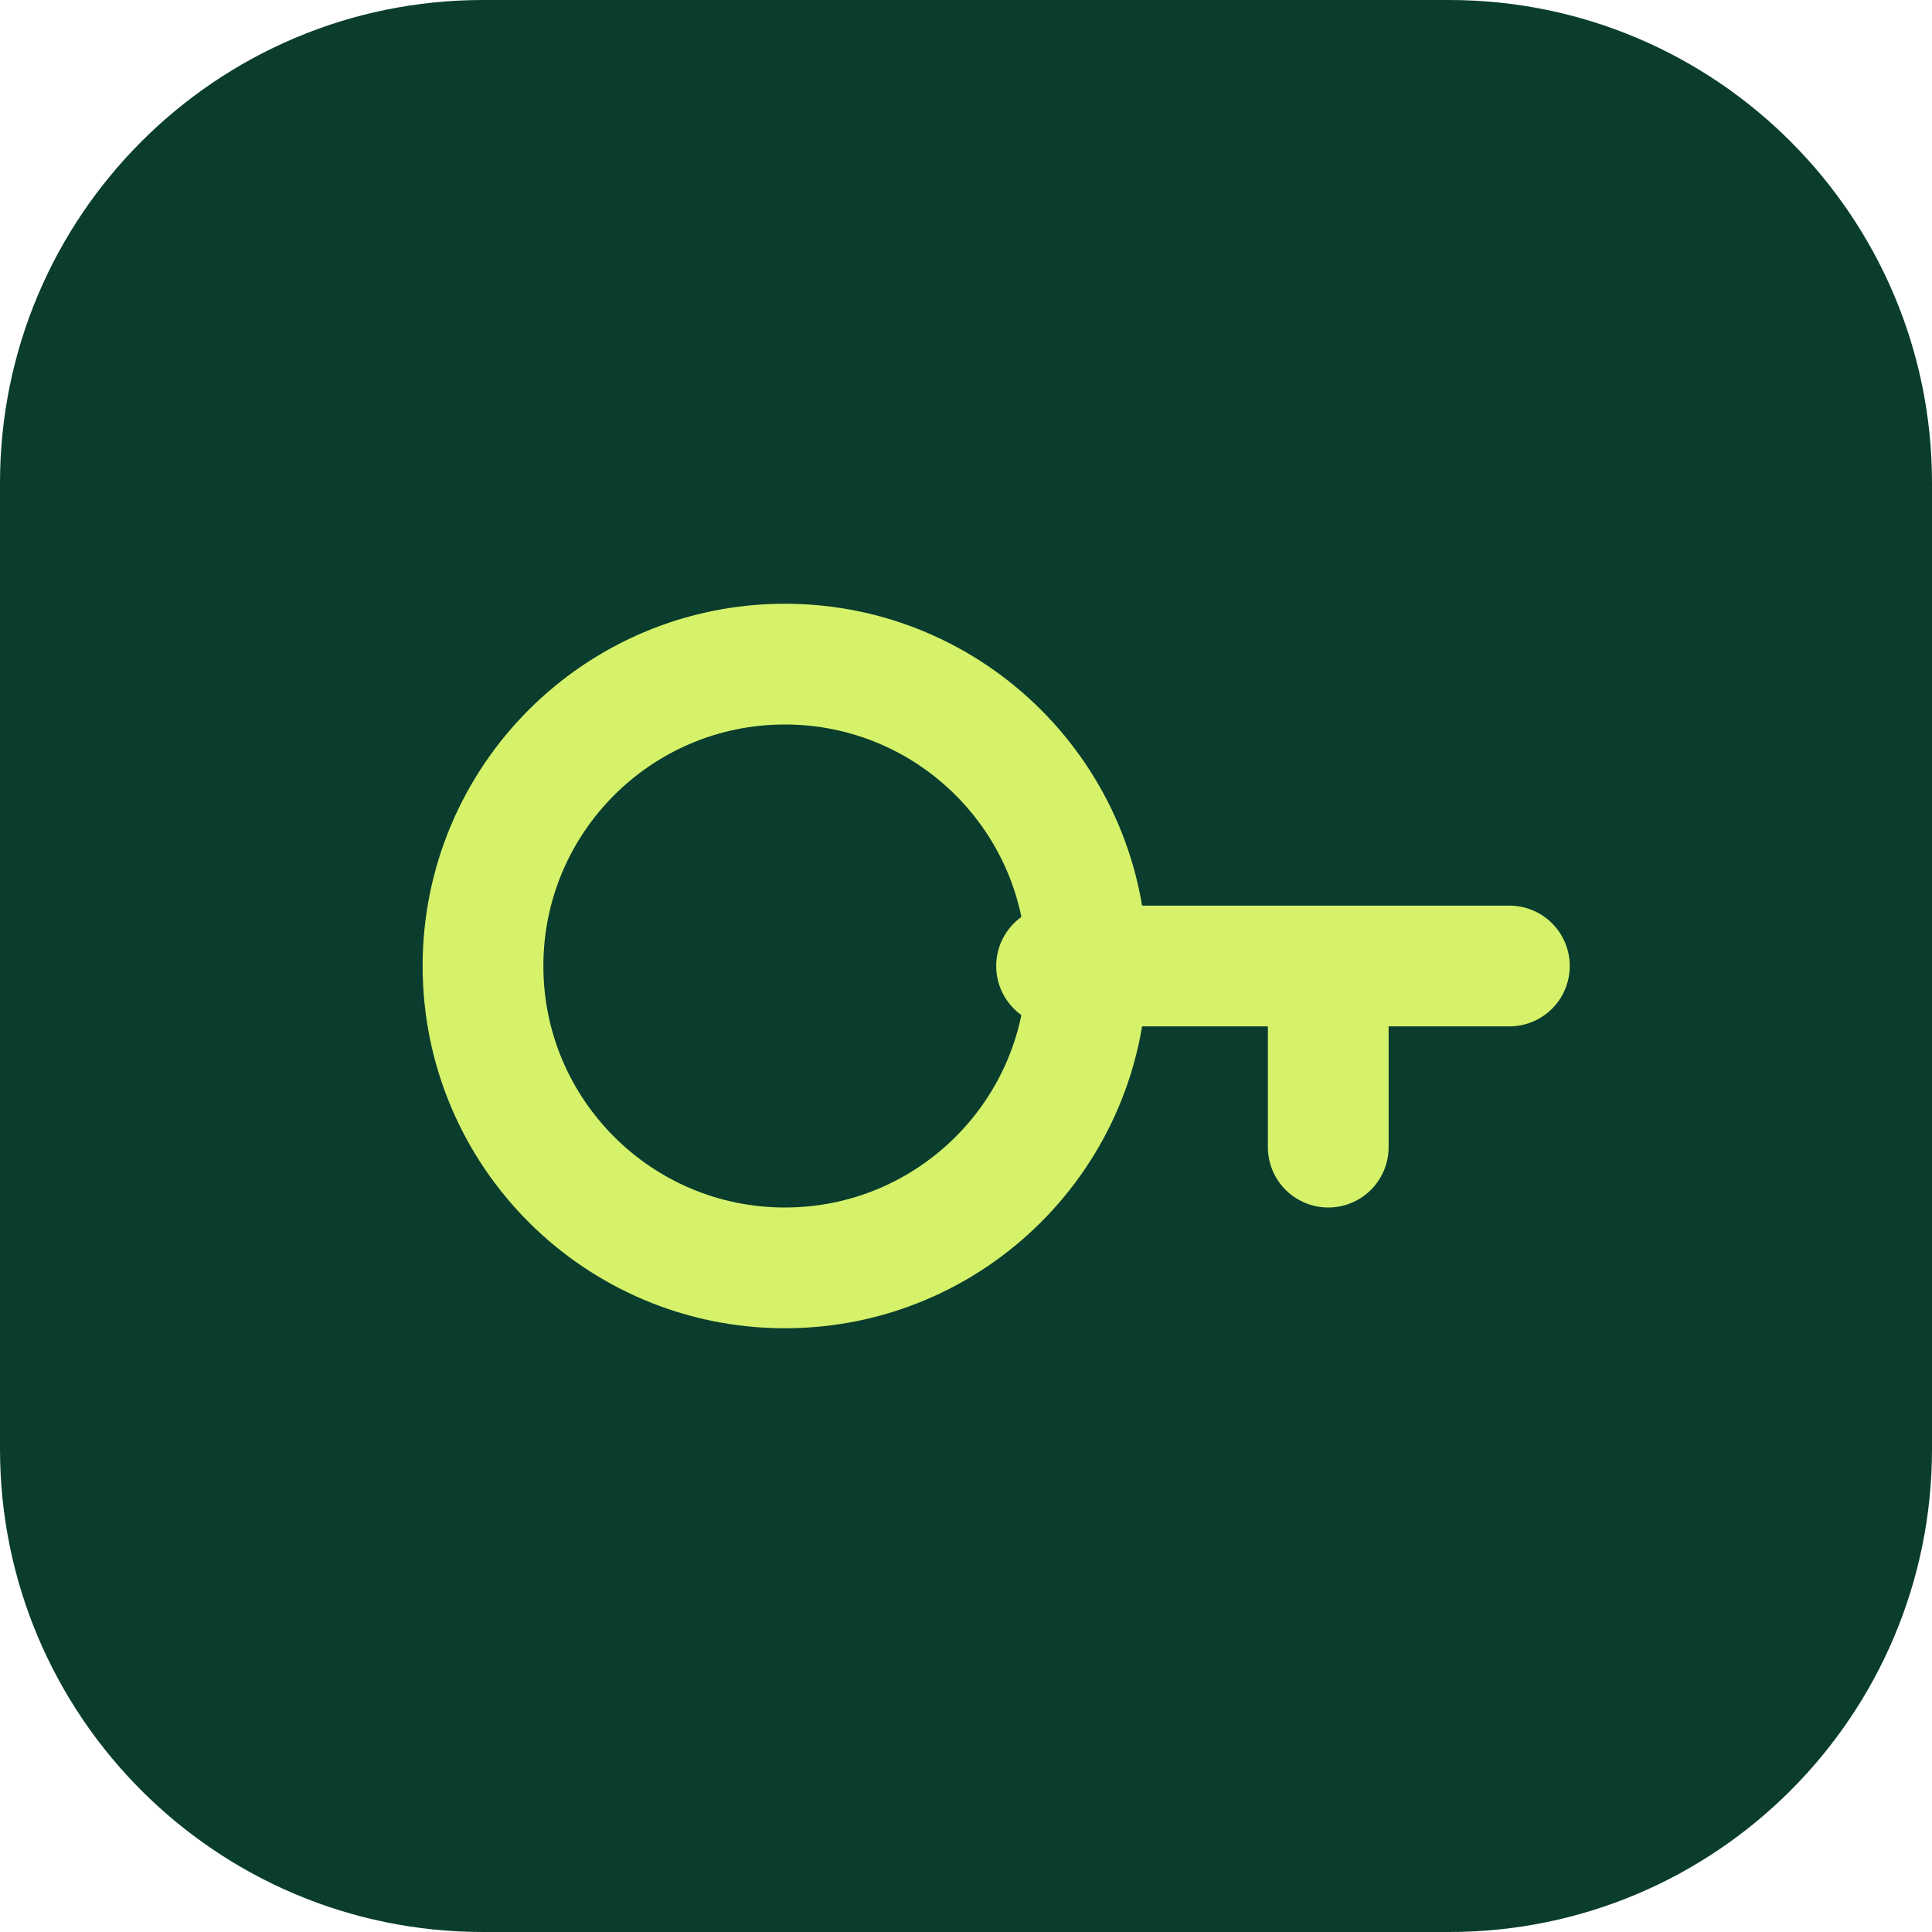
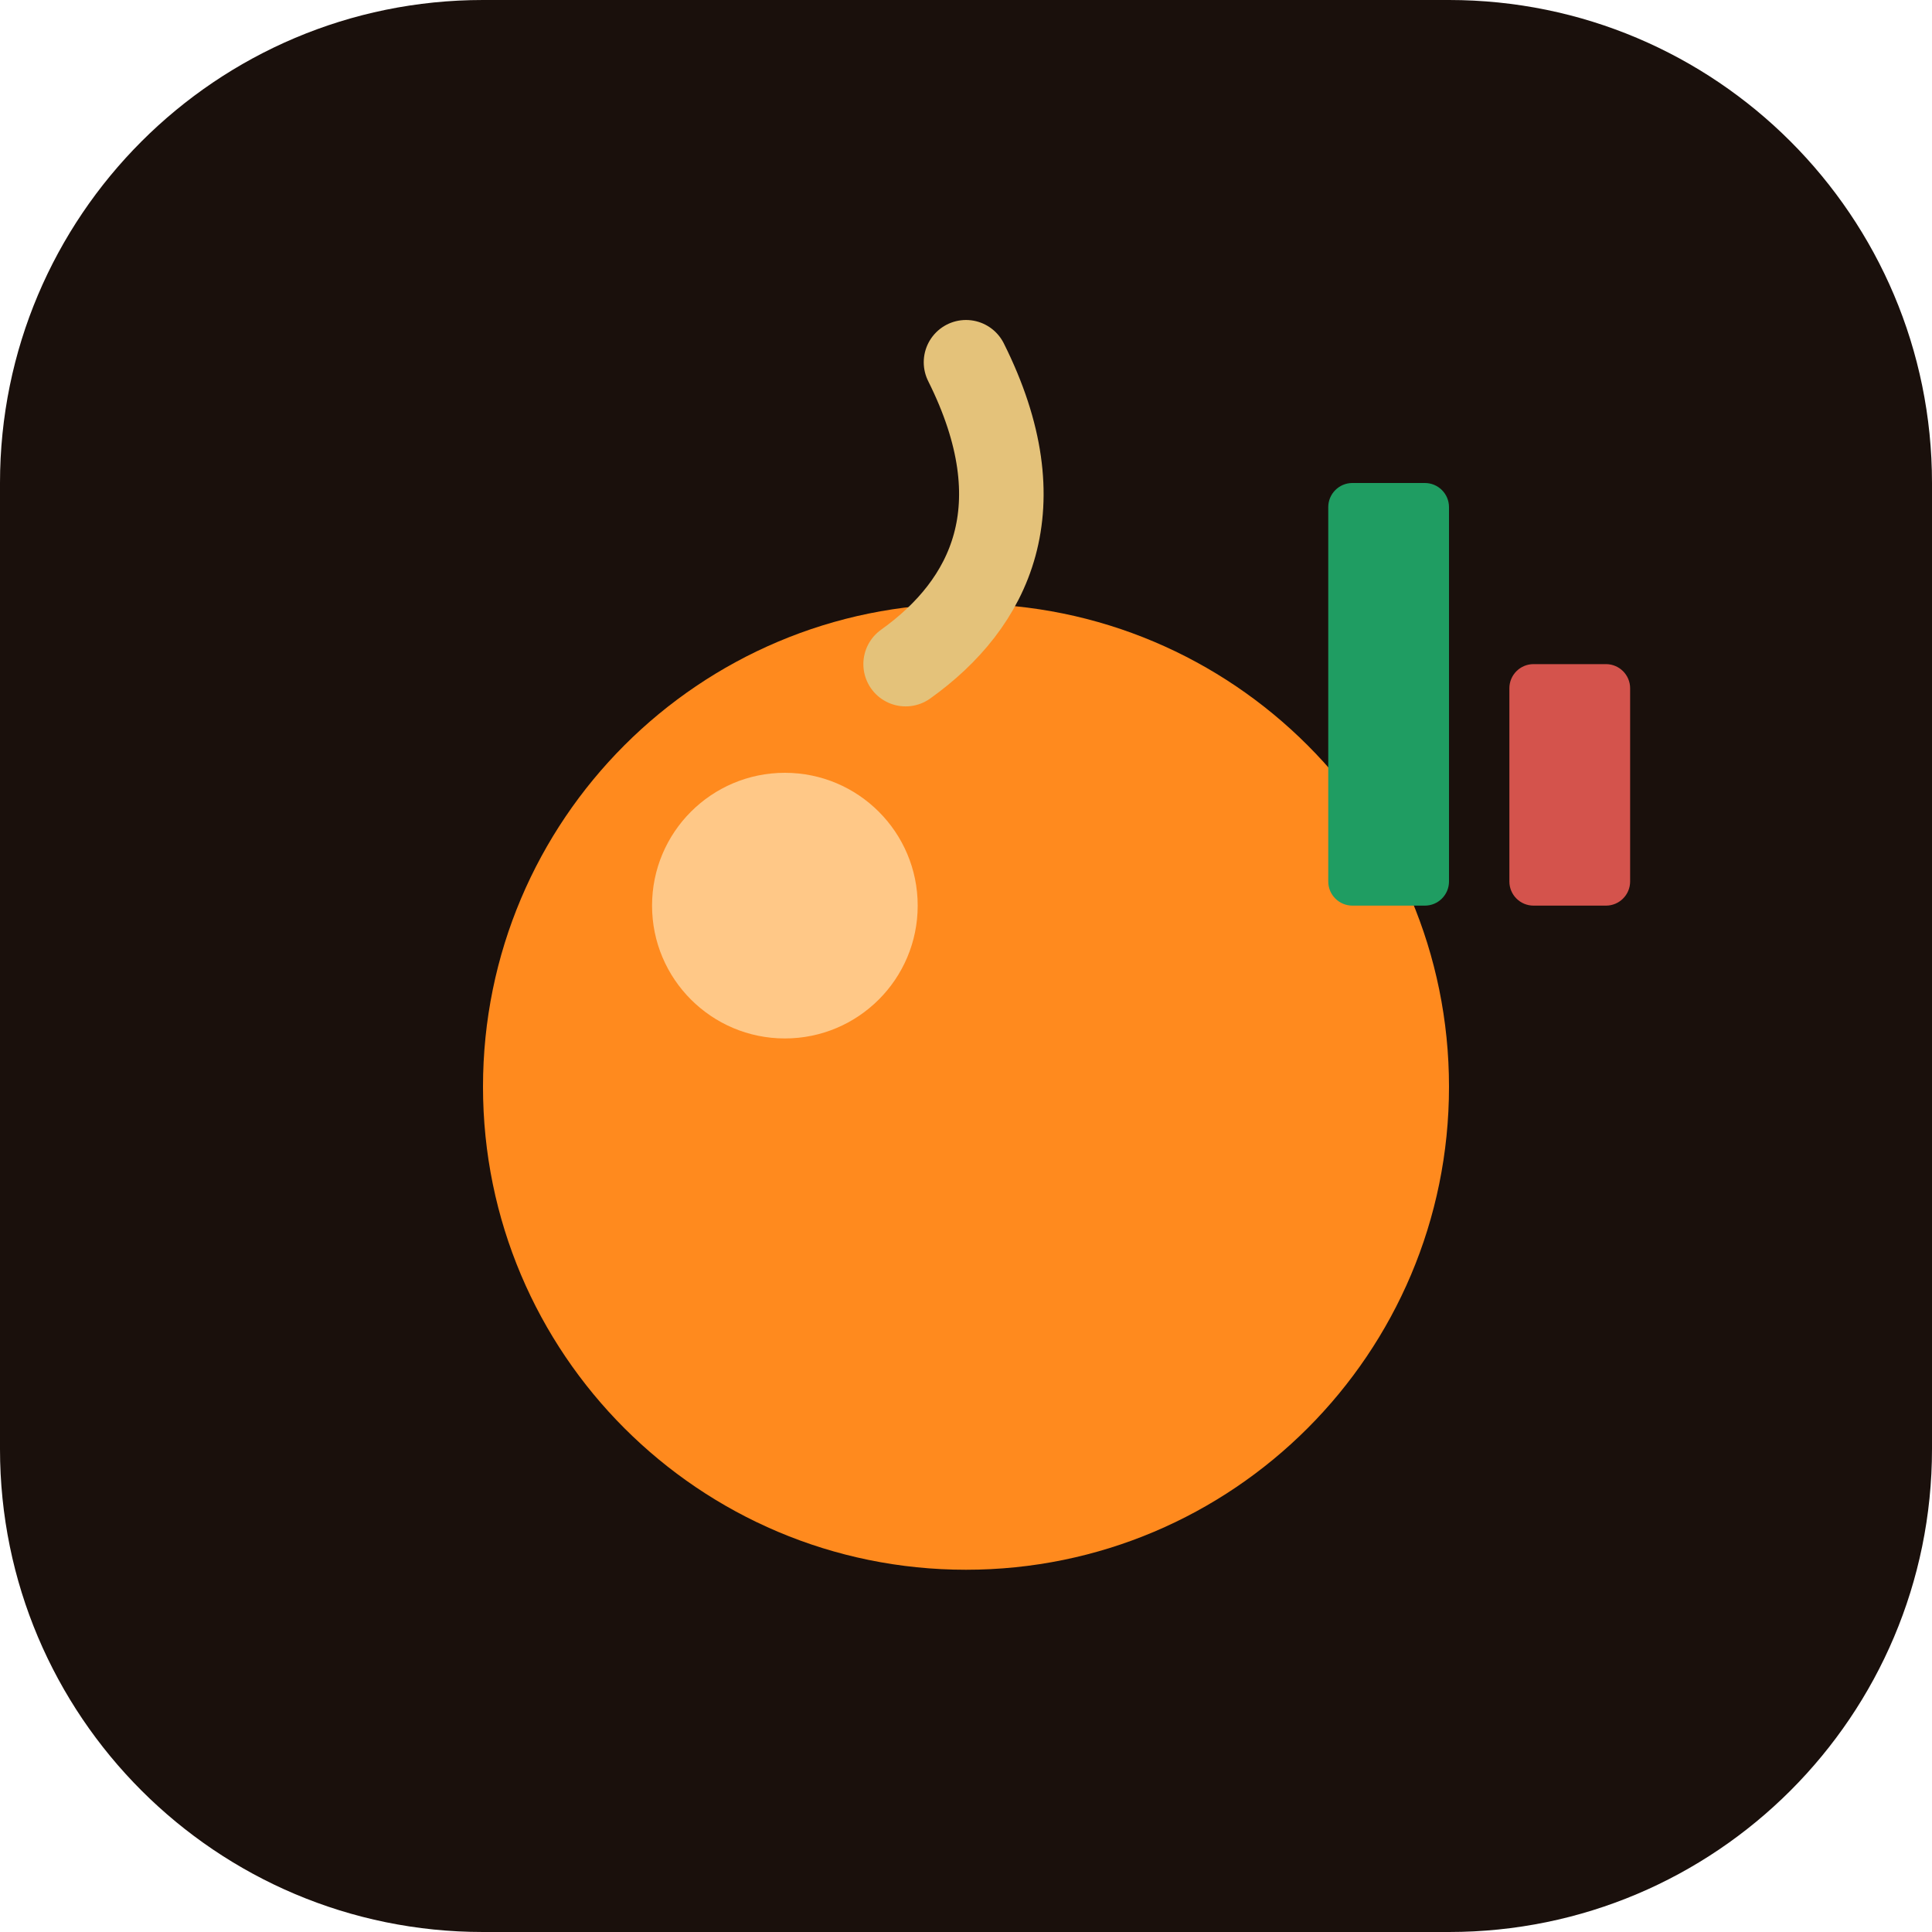
<svg xmlns="http://www.w3.org/2000/svg" viewBox="0 0 32 32">
-   <rect width="32" height="32" rx="8" fill="#0a3d2e" />
-   <circle cx="13" cy="16" r="5" fill="none" stroke="#d6f26a" stroke-width="2" />
-   <path d="M17.5 16H25M22 16v3" stroke="#d6f26a" stroke-width="2" stroke-linecap="round" />
+   <rect width="32" height="32" rx="8" fill="#1a100c" />
+   <circle cx="16" cy="18" r="8" fill="#ff8a1e" />
+   <circle cx="13" cy="15" r="2.2" fill="#ffd7a1" opacity="0.8" />
+   <path d="M16 6c1.2 2.4.4 4-1 5" fill="none" stroke="#e4c27a" stroke-width="1.4" stroke-linecap="round" />
+   <rect x="22" y="8" width="2" height="7" rx="0.4" fill="#1f9d62" />
+   <rect x="25" y="11" width="2" height="4" rx="0.4" fill="#d4534c" />
</svg>
